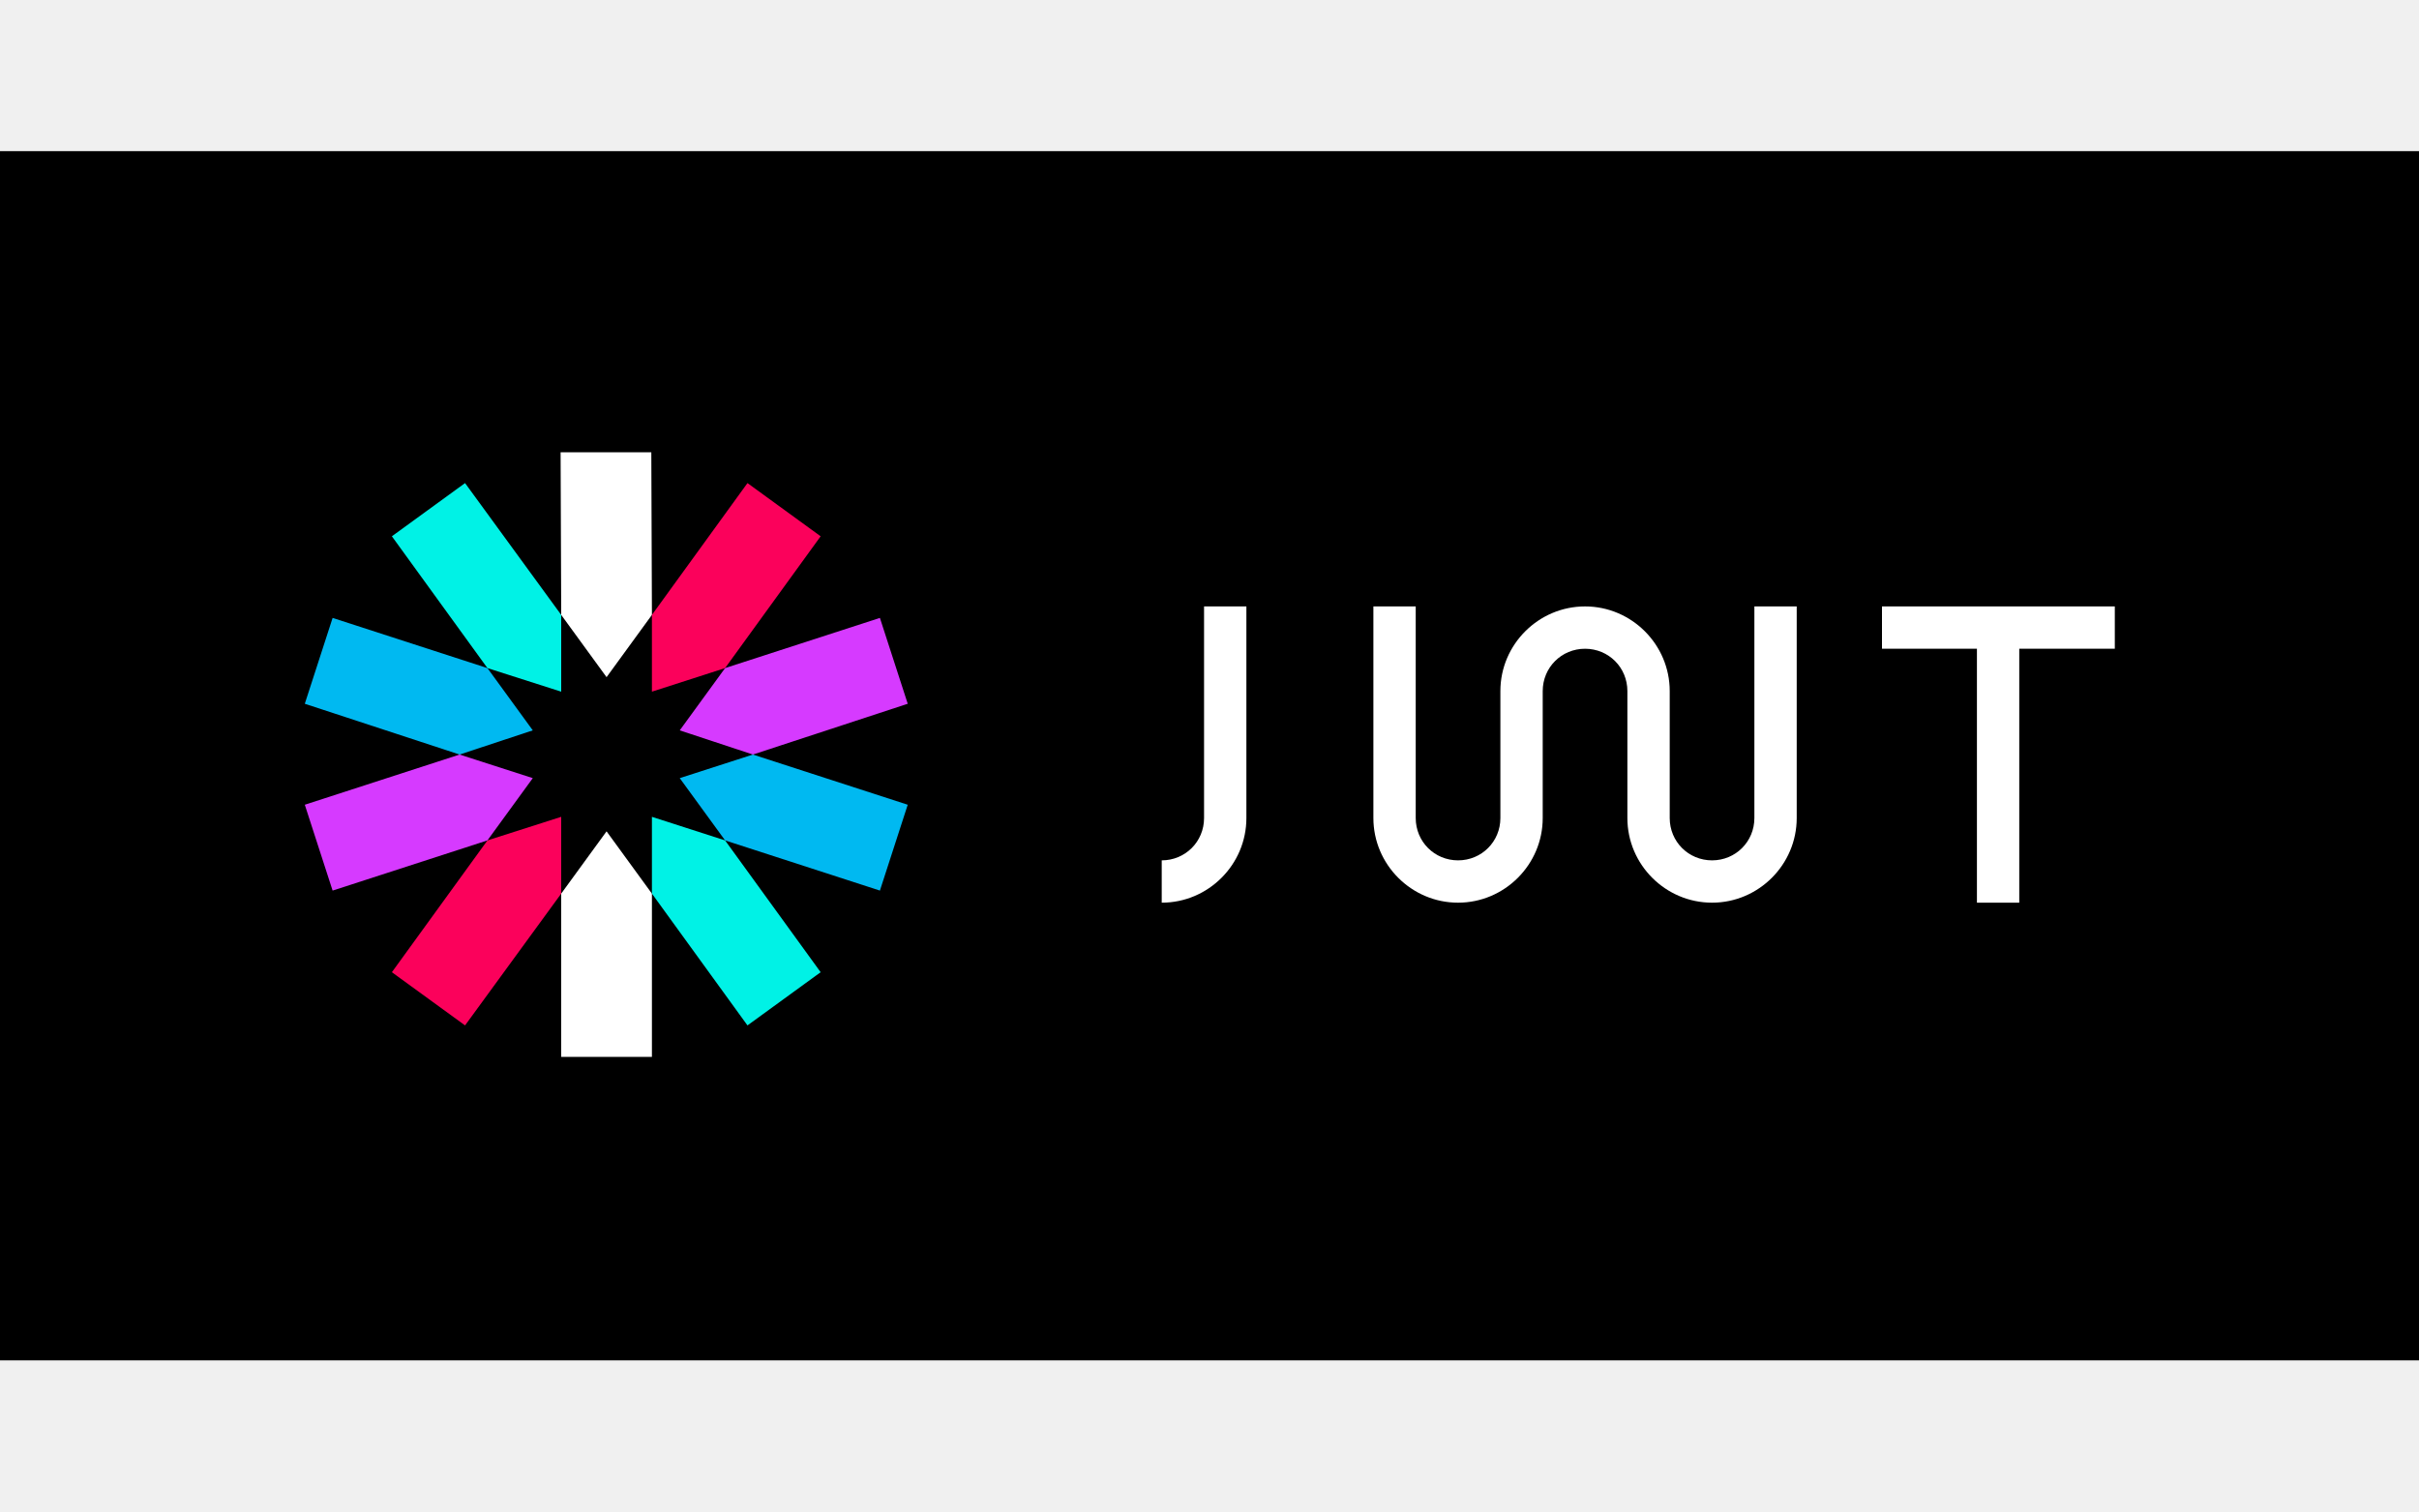
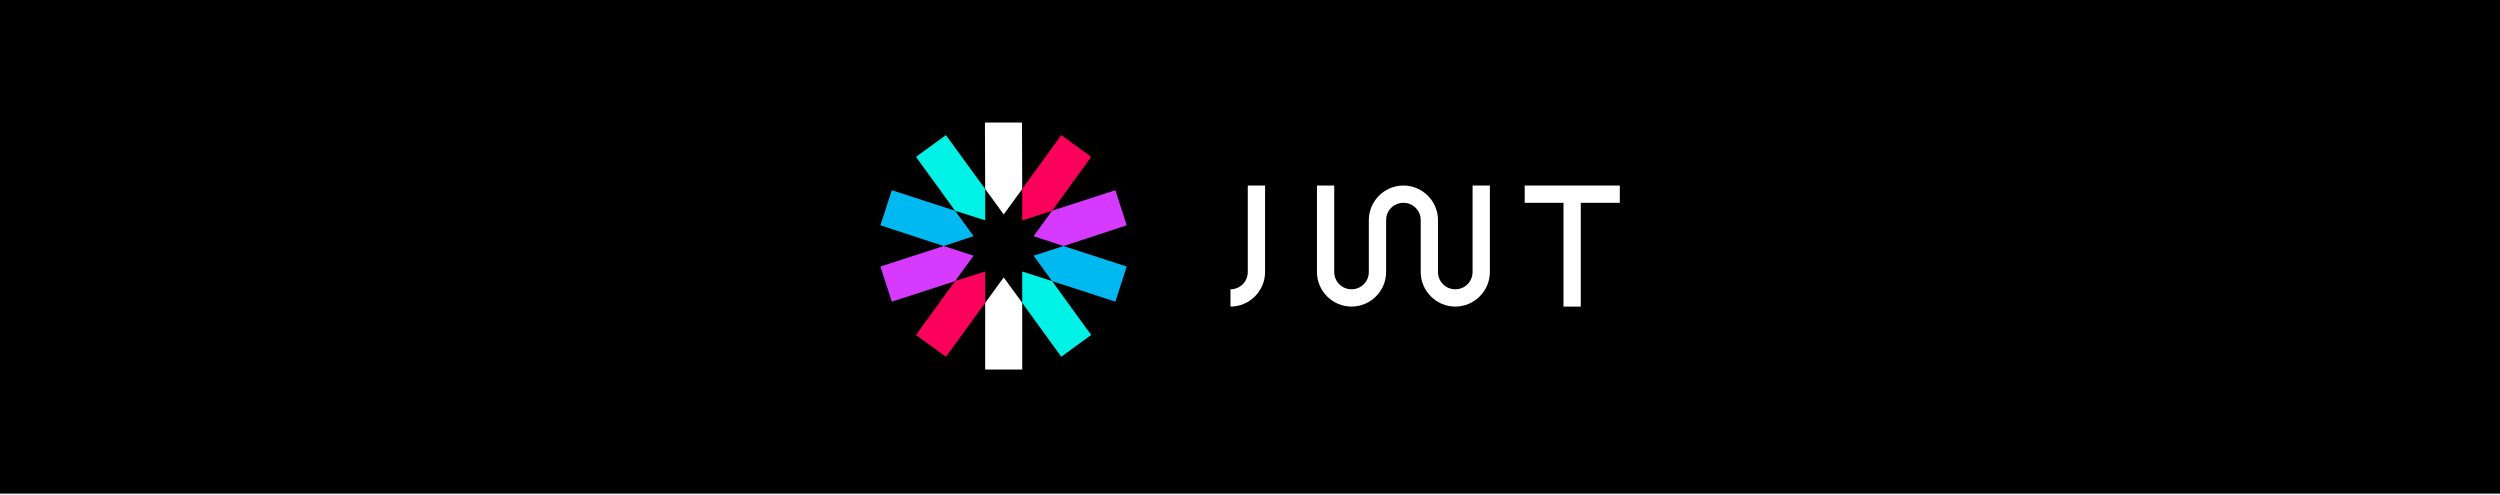
- <svg xmlns="http://www.w3.org/2000/svg" width="800px" height="500px" viewBox="0 0 400 201" version="1.1">
-   <defs />
-   <g id="Page-1" stroke="none" stroke-width="1" fill="none" fill-rule="evenodd">
-     <g id="Group">
-       <rect id="Rectangle-path" fill="#000000" x="0" y="0.5" width="400" height="200" />
-       <g transform="translate(50, 50)" id="Shape">
-         <g>
-           <path d="M57.8,27.2 L57.7,0.3 L42.7,0.3 L42.8,27.2 L50.3,37.5 L57.8,27.2 Z" fill="#FFFFFF" />
-           <path d="M42.8,73.3 L42.8,100.3 L57.8,100.3 L57.8,73.3 L50.3,63 L42.8,73.3 Z" fill="#FFFFFF" />
-           <path d="M57.8,73.3 L73.6,95.1 L85.7,86.3 L69.9,64.5 L57.8,60.6 L57.8,73.3 Z" fill="#00F2E6" />
-           <path d="M42.8,27.2 L26.9,5.4 L14.8,14.2 L30.6,36 L42.8,39.9 L42.8,27.2 Z" fill="#00F2E6" />
-           <path d="M30.6,36 L5,27.7 L0.4,41.9 L26,50.3 L38.1,46.3 L30.6,36 Z" fill="#00B9F1" />
-           <path d="M62.4,54.2 L69.9,64.5 L95.5,72.8 L100.1,58.6 L74.5,50.3 L62.4,54.2 Z" fill="#00B9F1" />
-           <path d="M74.5,50.3 L100.1,41.9 L95.5,27.7 L69.9,36 L62.4,46.3 L74.5,50.3 Z" fill="#D63AFF" />
-           <path d="M26,50.3 L0.4,58.6 L5,72.8 L30.6,64.5 L38.1,54.2 L26,50.3 Z" fill="#D63AFF" />
-           <path d="M30.6,64.5 L14.8,86.3 L26.9,95.1 L42.8,73.3 L42.8,60.6 L30.6,64.5 Z" fill="#FB015B" />
-           <path d="M69.9,36 L85.7,14.2 L73.6,5.4 L57.8,27.2 L57.8,39.9 L69.9,36 Z" fill="#FB015B" />
-         </g>
-         <path d="M156.1,25.8 L156.1,60.8 C156.1,68.5 149.8,74.8 142.1,74.8 L142.1,67.8 C146,67.8 149.1,64.7 149.1,60.8 L149.1,25.8 L156.1,25.8 L156.1,25.8 Z M283.9,32.8 L299.7,32.8 L299.7,25.8 L261.2,25.8 L261.2,32.8 L276.9,32.8 L276.9,74.8 L283.9,74.8 L283.9,32.8 L283.9,32.8 Z M240.1,25.8 L240.1,60.8 C240.1,64.7 237,67.8 233.1,67.8 C229.2,67.8 226.1,64.7 226.1,60.8 L226.1,39.8 C226.1,32.1 219.8,25.8 212.1,25.8 C204.4,25.8 198.1,32.1 198.1,39.8 L198.1,60.8 C198.1,64.7 195,67.8 191.1,67.8 C187.2,67.8 184.1,64.7 184.1,60.8 L184.1,25.8 L177.1,25.8 L177.1,60.8 C177.1,68.5 183.4,74.8 191.1,74.8 C198.8,74.8 205.1,68.5 205.1,60.8 L205.1,39.8 C205.1,35.9 208.2,32.8 212.1,32.8 C216,32.8 219.1,35.9 219.1,39.8 L219.1,39.8 L219.1,60.8 C219.1,68.5 225.4,74.8 233.1,74.8 C240.8,74.8 247.1,68.5 247.1,60.8 L247.1,25.8 L240.1,25.8 L240.1,25.8 Z" fill="#FFFFFF" />
-       </g>
+ <svg xmlns="http://www.w3.org/2000/svg" version="1.1" id="图层_1" x="0px" y="0px" viewBox="0 0 1012 200" style="enable-background:new 0 0 1012 200;" xml:space="preserve">
+   <style type="text/css">
+ 	.st0{fill:#FFFFFF;}
+ 	.st1{fill:#00F2E6;}
+ 	.st2{fill:#00B9F1;}
+ 	.st3{fill:#D63AFF;}
+ 	.st4{fill:#FB015B;}
+ </style>
+   <rect id="Rectangle-path" y="-0.2" width="1012" height="200">
+ </rect>
+   <g id="Shape" transform="translate(50, 50)">
+     <g>
+       <path class="st0" d="M363.8,26.5l-0.1-26.9h-15l0.1,26.9l7.5,10.3L363.8,26.5z" />
+       <path class="st0" d="M348.8,72.6v27h15v-27l-7.5-10.3L348.8,72.6z" />
+       <path class="st1" d="M363.8,72.6l15.8,21.8l12.1-8.8l-15.8-21.8l-12.1-3.9V72.6z" />
+       <path class="st1" d="M348.8,26.5L332.9,4.7l-12.1,8.8l15.8,21.8l12.2,3.9V26.5z" />
+       <path class="st2" d="M336.6,35.3L311,27l-4.6,14.2l25.6,8.4l12.1-4L336.6,35.3z" />
+       <path class="st2" d="M368.4,53.5l7.5,10.3l25.6,8.3l4.6-14.2l-25.6-8.3L368.4,53.5z" />
+       <path class="st3" d="M380.5,49.6l25.6-8.4L401.5,27l-25.6,8.3l-7.5,10.3L380.5,49.6z" />
+       <path class="st3" d="M332,49.6l-25.6,8.3l4.6,14.2l25.6-8.3l7.5-10.3L332,49.6z" />
+       <path class="st4" d="M336.6,63.8l-15.8,21.8l12.1,8.8l15.9-21.8V59.9L336.6,63.8z" />
+       <path class="st4" d="M375.9,35.3l15.8-21.8l-12.1-8.8l-15.8,21.8v12.7L375.9,35.3z" />
    </g>
+     <path class="st0" d="M462.1,25.1v35c0,7.7-6.3,14-14,14v-7c3.9,0,7-3.1,7-7v-35H462.1L462.1,25.1z M589.9,32.1h15.8v-7h-38.5v7   h15.7v42h7V32.1L589.9,32.1z M546.1,25.1v35c0,3.9-3.1,7-7,7c-3.9,0-7-3.1-7-7v-21c0-7.7-6.3-14-14-14c-7.7,0-14,6.3-14,14v21   c0,3.9-3.1,7-7,7s-7-3.1-7-7v-35h-7v35c0,7.7,6.3,14,14,14c7.7,0,14-6.3,14-14v-21c0-3.9,3.1-7,7-7c3.9,0,7,3.1,7,7l0,0v21   c0,7.7,6.3,14,14,14c7.7,0,14-6.3,14-14v-35H546.1L546.1,25.1z" />
  </g>
</svg>
